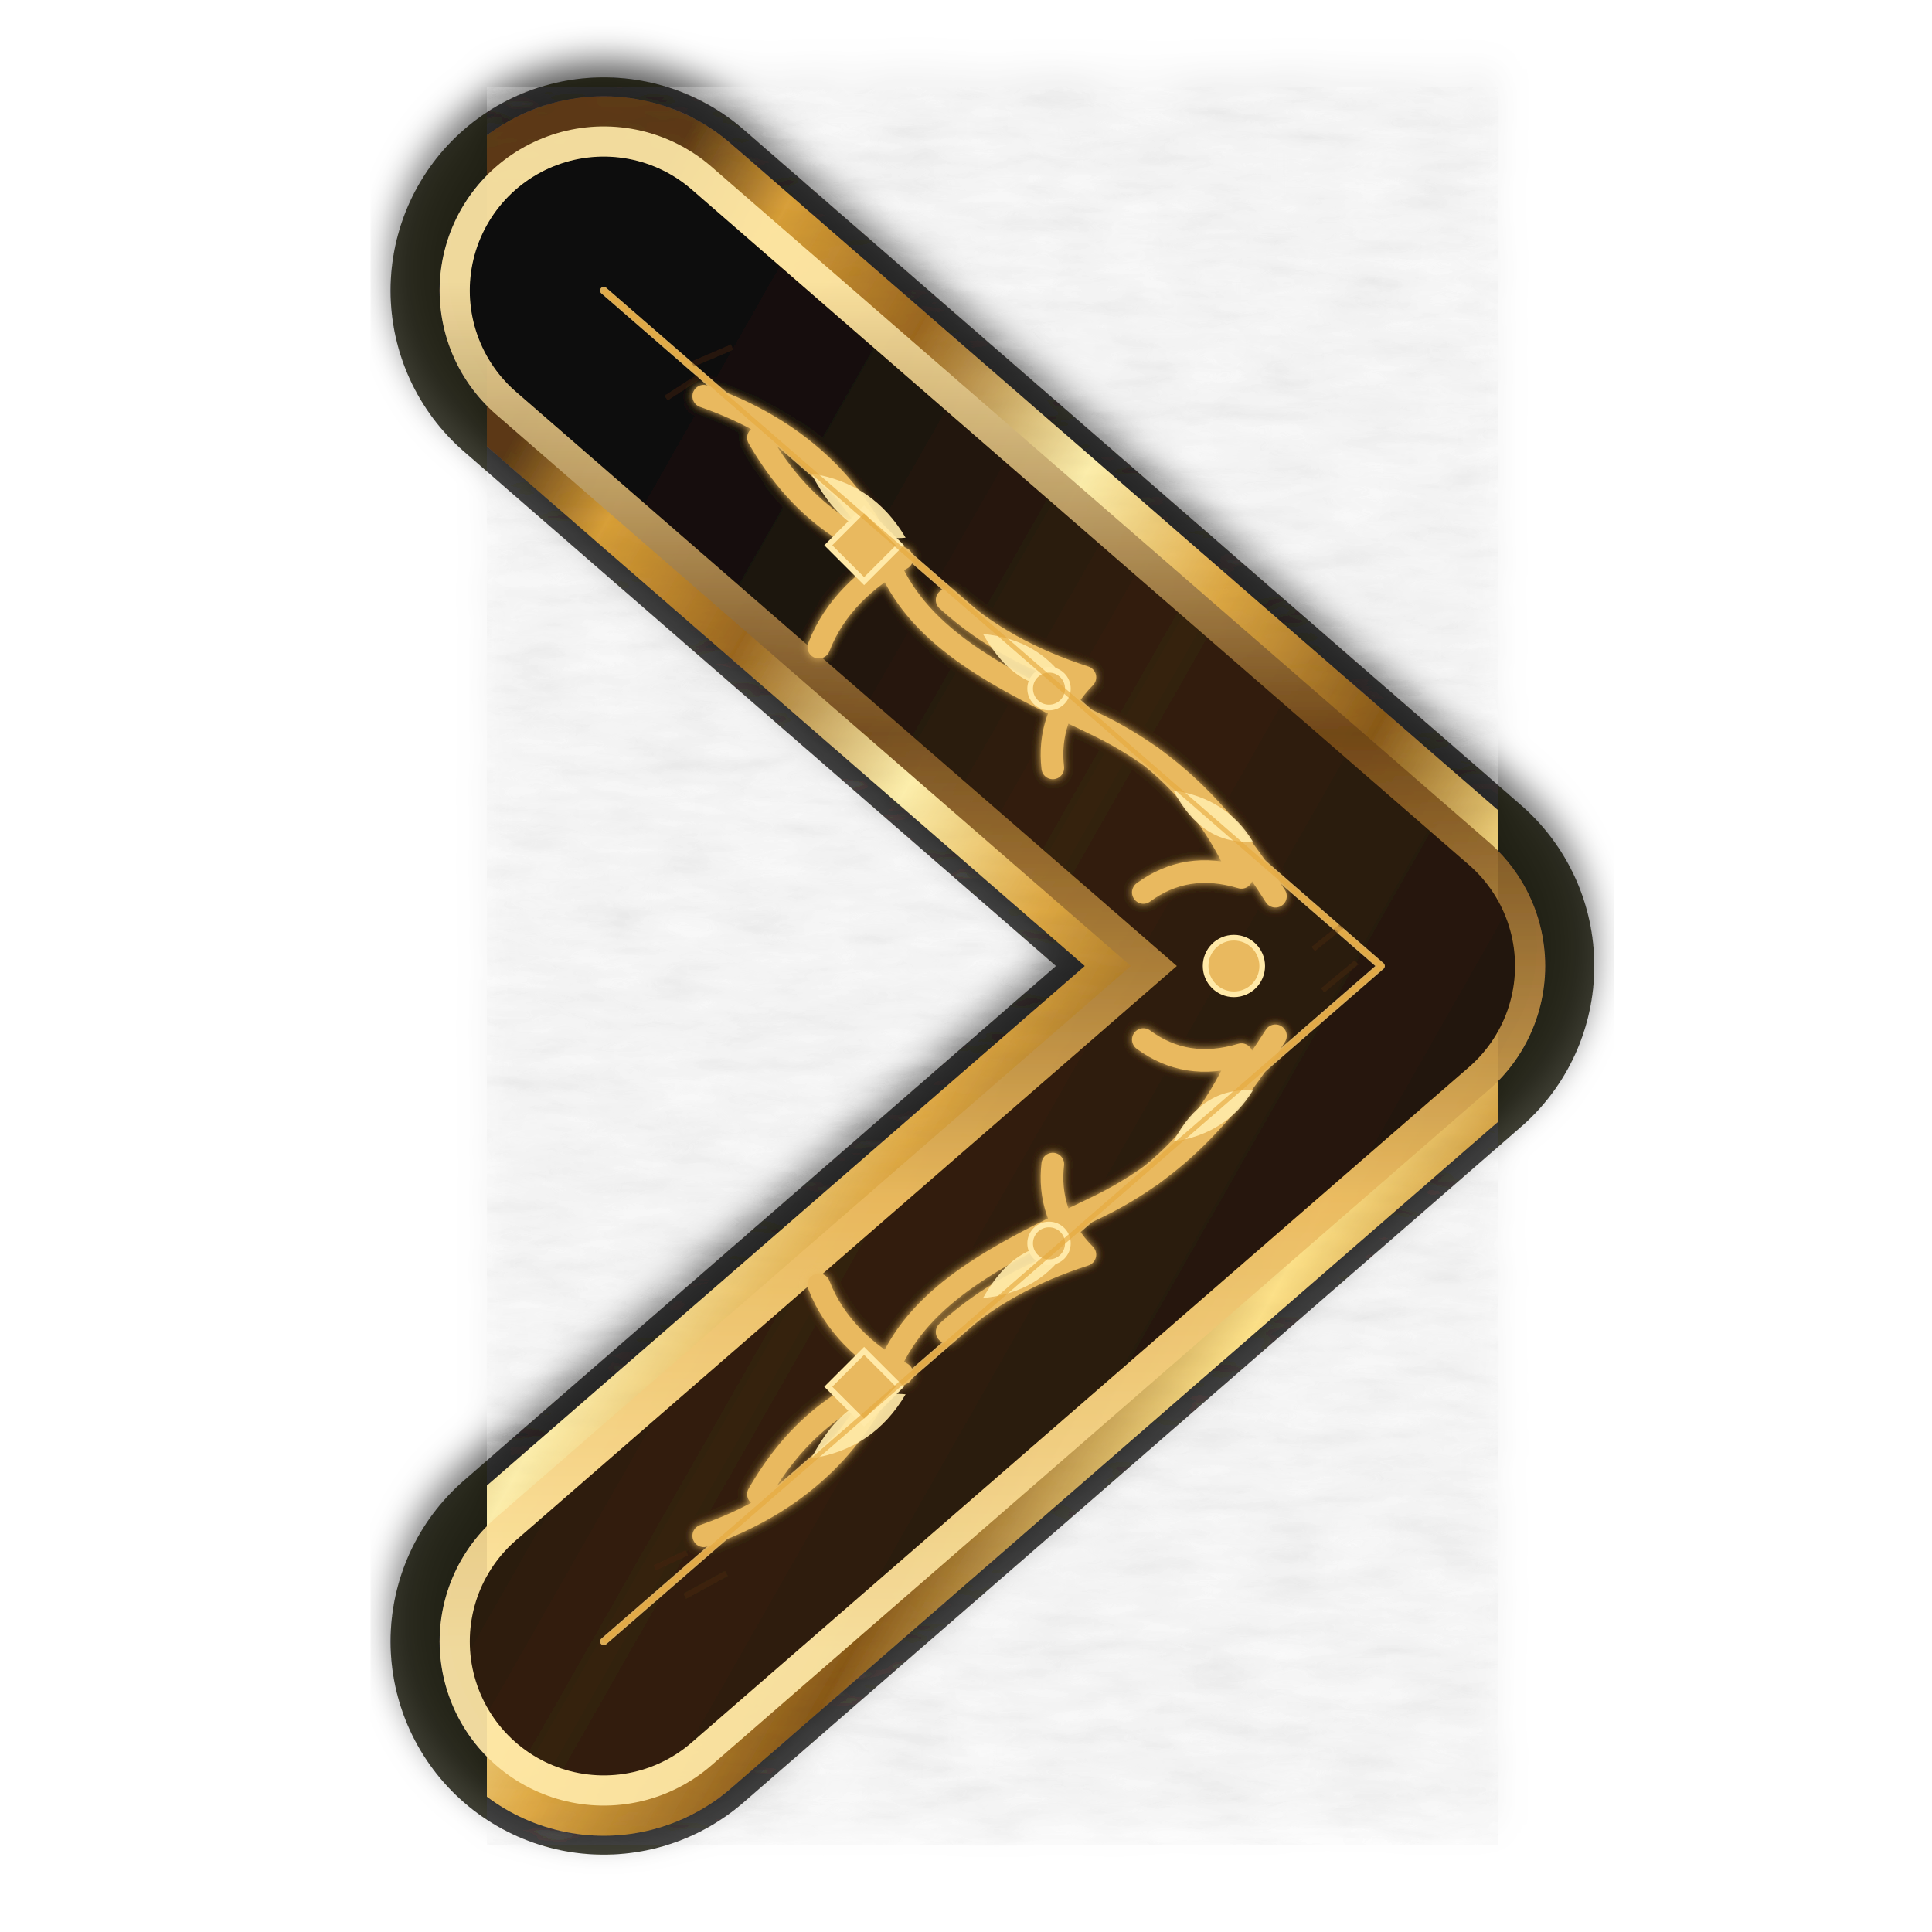
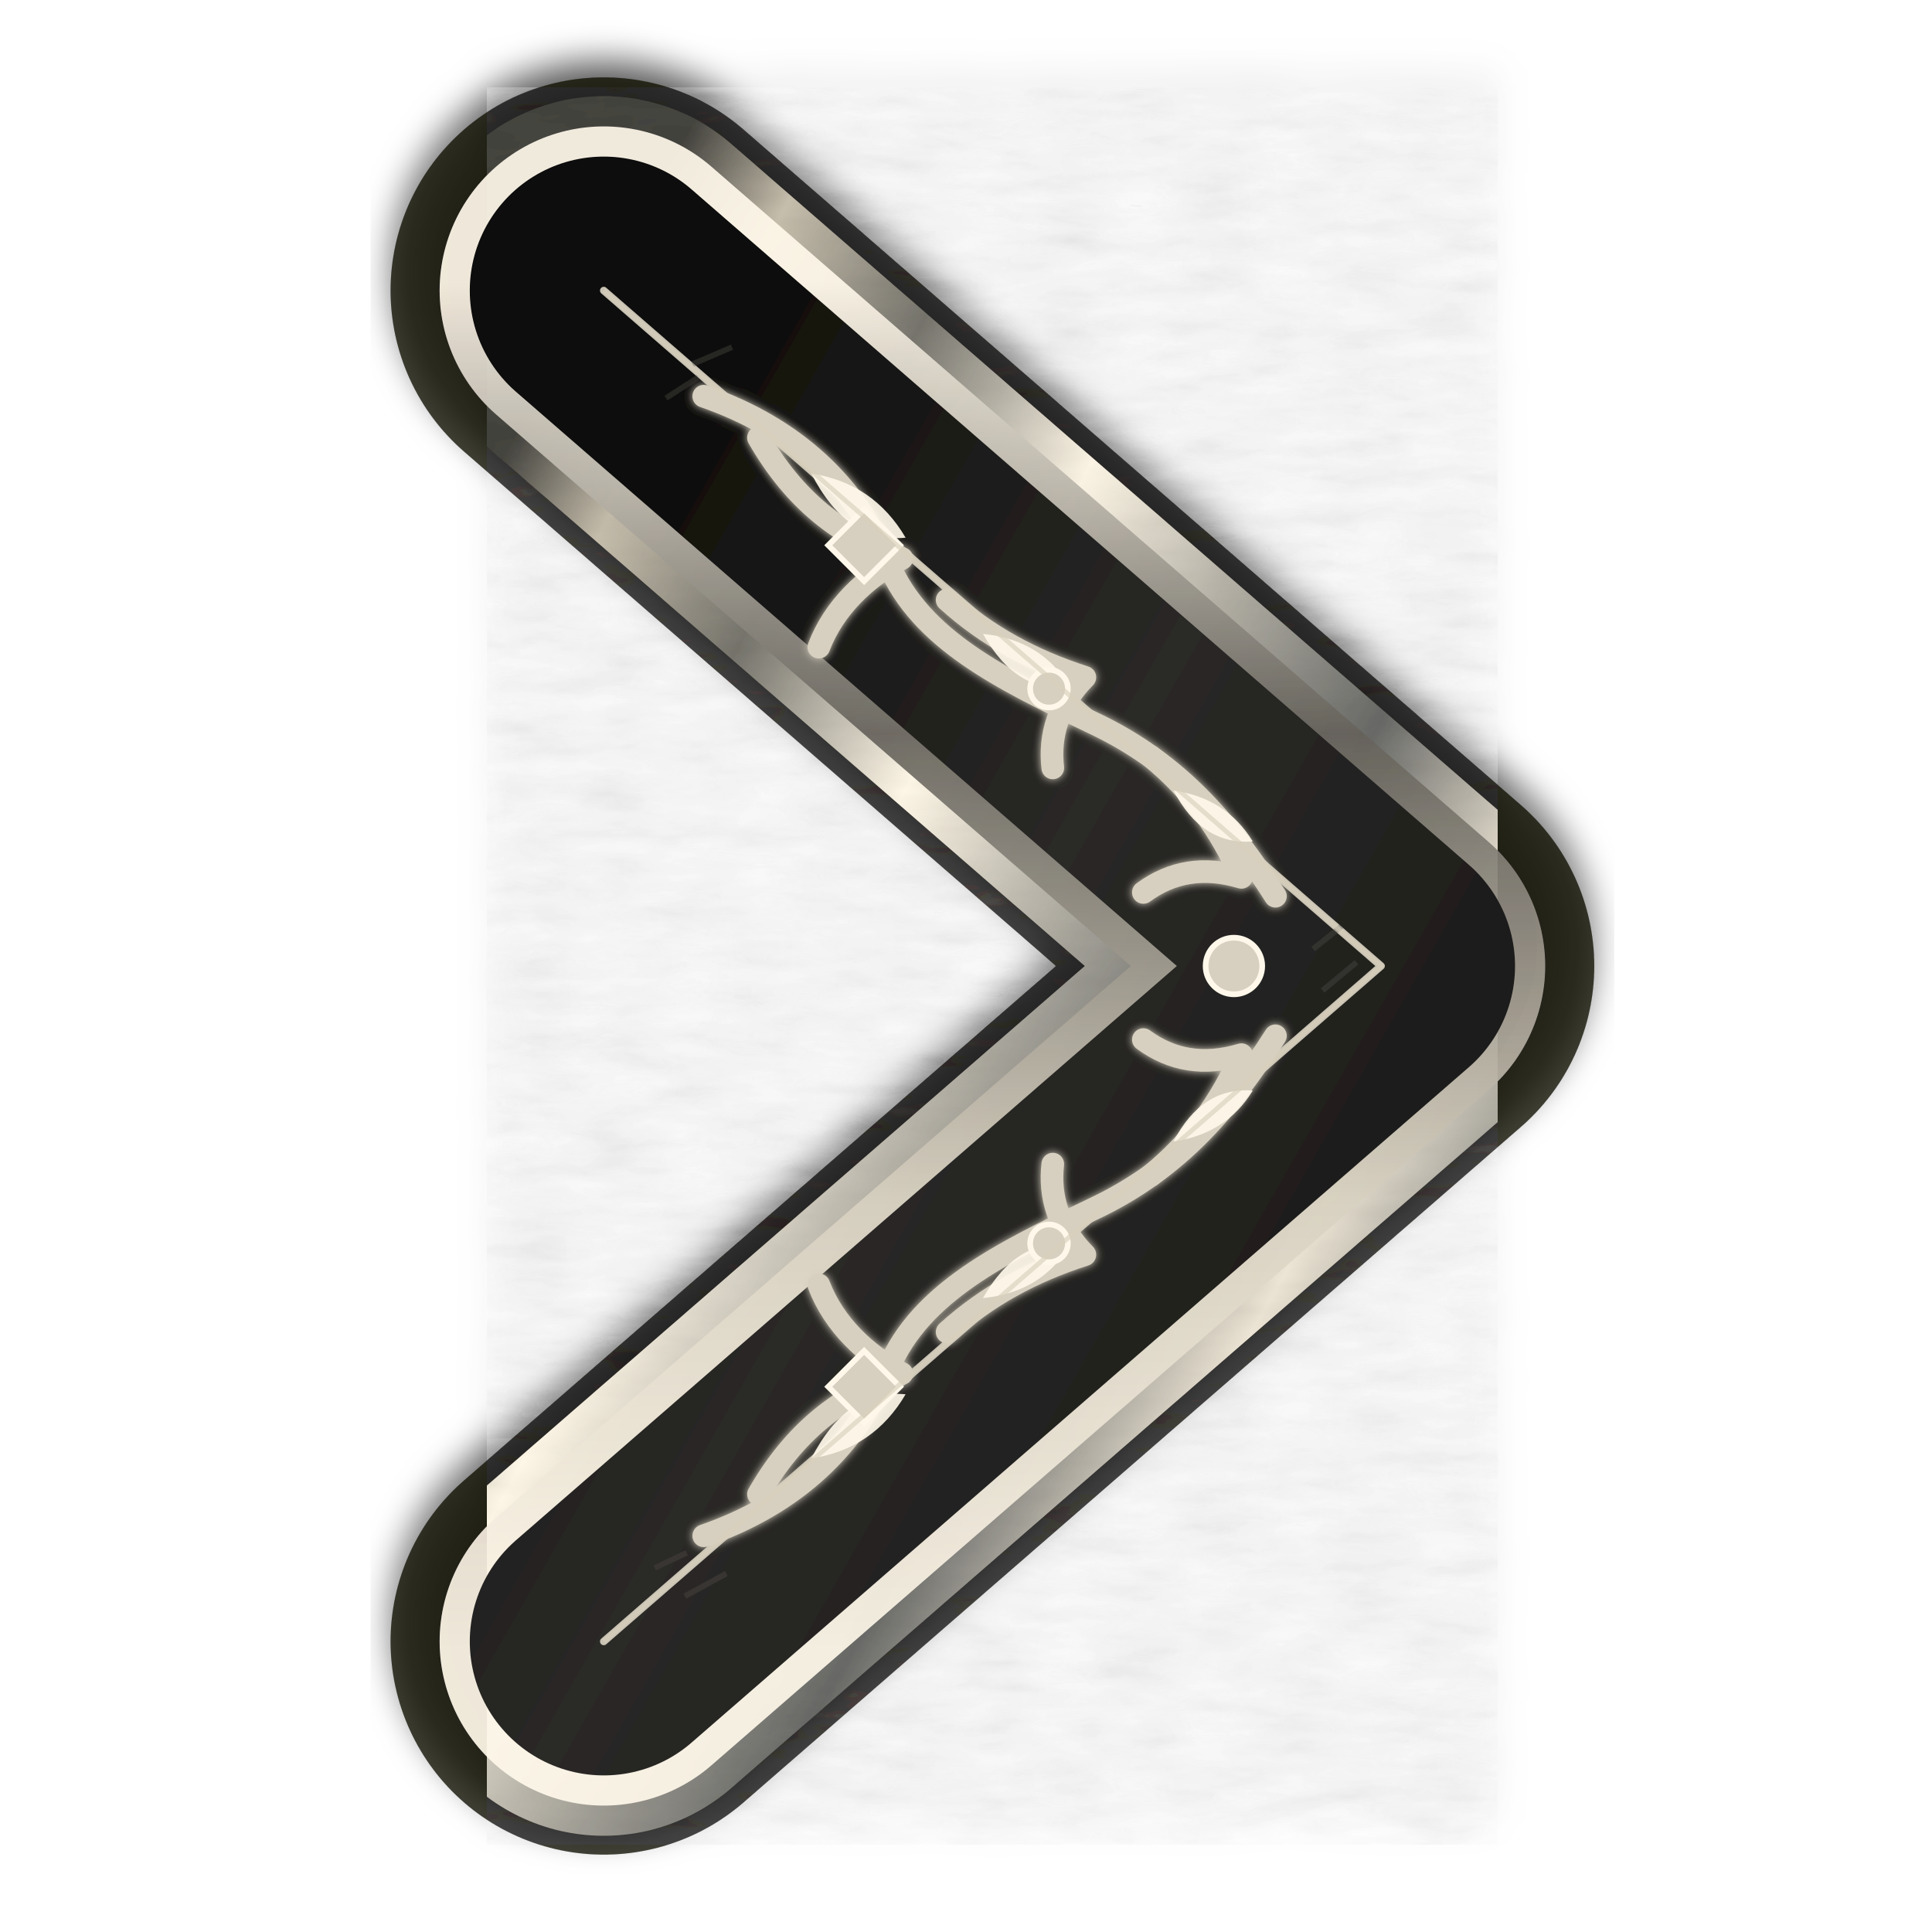
- <svg xmlns="http://www.w3.org/2000/svg" viewBox="0 0 1024 1024" width="1024" height="1024" role="img" aria-label="right chevron brass">
+ <svg xmlns="http://www.w3.org/2000/svg" viewBox="0 0 1024 1024" width="256" height="256" role="img" aria-label="right chevron silver runtime">
  <defs>
    <linearGradient id="metal" x1="0" y1="0" x2="1" y2="1">
-       <stop offset="0%" stop-color="#5f3a10" />
-       <stop offset="8%" stop-color="#c38727" />
-       <stop offset="20%" stop-color="#ffe38a" />
-       <stop offset="34%" stop-color="#8a5a18" />
-       <stop offset="49%" stop-color="#e0aa45" />
-       <stop offset="62%" stop-color="#fff0ad" />
-       <stop offset="78%" stop-color="#9c681f" />
-       <stop offset="91%" stop-color="#d9a03a" />
-       <stop offset="100%" stop-color="#5d3b15" />
+       <stop offset="0%" stop-color="#3f4142" />
+       <stop offset="8%" stop-color="#8c8c86" />
+       <stop offset="20%" stop-color="#eee6d6" />
+       <stop offset="34%" stop-color="#696a67" />
+       <stop offset="49%" stop-color="#b7b3a8" />
+       <stop offset="62%" stop-color="#fff8e8" />
+       <stop offset="78%" stop-color="#77756d" />
+       <stop offset="91%" stop-color="#c8c0ae" />
+       <stop offset="100%" stop-color="#45443f" />
    </linearGradient>
    <linearGradient id="edge" x1="0" y1="0" x2="0" y2="1">
-       <stop offset="0" stop-color="#ffe9a8" />
-       <stop offset=".33" stop-color="#e9b95e" />
-       <stop offset=".67" stop-color="#6e4517" />
-       <stop offset="1" stop-color="#ffe9a8" />
+       <stop offset="0" stop-color="#fff8ea" />
+       <stop offset=".33" stop-color="#d7d0c0" />
+       <stop offset=".67" stop-color="#65625b" />
+       <stop offset="1" stop-color="#fff8ea" />
    </linearGradient>
    <linearGradient id="recess" x1="0" y1="0" x2="1" y2="1">
-       <stop offset="0" stop-color="#1b1209" />
-       <stop offset=".5" stop-color="#34200d" />
+       <stop offset="0" stop-color="#171716" />
+       <stop offset=".5" stop-color="#2a2926" />
      <stop offset="1" stop-color="#080807" />
    </linearGradient>
    <filter id="depth" x="-30%" y="-30%" width="160%" height="160%">
      <feGaussianBlur in="SourceAlpha" stdDeviation="9" result="b" />
      <feOffset dy="10" result="o" />
      <feColorMatrix in="o" type="matrix" values="0 0 0 0 0 0 0 0 0 0 0 0 0 0 0 0 0 0 .68 0" result="s" />
      <feMerge>
        <feMergeNode in="s" />
        <feMergeNode in="SourceGraphic" />
      </feMerge>
    </filter>
    <filter id="patina" x="-15%" y="-15%" width="130%" height="130%">
-       <feTurbulence type="fractalNoise" baseFrequency=".025 .09" numOctaves="3" seed="17" result="noise" />
+       <feTurbulence type="fractalNoise" baseFrequency=".025 .09" numOctaves="3" seed="29" result="noise" />
      <feColorMatrix in="noise" type="saturate" values="0" result="mono" />
      <feComponentTransfer in="mono" result="fade">
        <feFuncA type="table" tableValues="0 .14" />
      </feComponentTransfer>
      <feBlend in="SourceGraphic" in2="fade" mode="multiply" />
    </filter>
    <filter id="ornGlow" x="-40%" y="-40%" width="180%" height="180%">
      <feGaussianBlur stdDeviation="2.2" result="g" />
      <feMerge>
        <feMergeNode in="g" />
        <feMergeNode in="SourceGraphic" />
      </feMerge>
    </filter>
  </defs>
  <g transform="rotate(180 512 512)" filter="url(#depth)">
    <path d="M704 154 L292 512 L704 870" fill="none" stroke="#0a0805" stroke-width="226" stroke-linecap="round" stroke-linejoin="round" opacity=".78" />
    <path d="M704 154 L292 512 L704 870" fill="none" stroke="url(#metal)" stroke-width="206" stroke-linecap="round" stroke-linejoin="round" filter="url(#patina)" />
    <path d="M704 154 L292 512 L704 870" fill="none" stroke="url(#edge)" stroke-width="174" stroke-linecap="round" stroke-linejoin="round" opacity=".92" />
    <path d="M704 154 L292 512 L704 870" fill="none" stroke="url(#recess)" stroke-width="142" stroke-linecap="round" stroke-linejoin="round" />
-     <path d="M704 154 L292 512 L704 870" fill="none" stroke="#e9b95e" stroke-width="4" stroke-linecap="round" stroke-linejoin="round" opacity=".92" />
-     <g fill="none" stroke="#e9b95e" stroke-width="12" stroke-linecap="round" stroke-linejoin="round" filter="url(#ornGlow)">
+     <path d="M704 154 L292 512 L704 870" fill="none" stroke="#d7d0c0" stroke-width="4" stroke-linecap="round" stroke-linejoin="round" opacity=".92" />
+     <g fill="none" stroke="#d7d0c0" stroke-width="12" stroke-linecap="round" stroke-linejoin="round" filter="url(#ornGlow)">
      <path d="M651 210 C602 227 570 258 553 299 C536 339 493 360 445 383 C398 405 371 439 348 475" />
      <path d="M622 232 C603 265 579 284 546 296 C565 306 582 322 590 343" />
      <path d="M522 318 C501 337 477 350 449 359 C463 373 468 390 466 407" />
      <path d="M414 401 C392 419 377 440 366 465 C386 459 403 462 418 473" />
    </g>
-     <g fill="#ffe9a8" opacity=".92">
+     <g fill="#fff8ea" opacity=".92">
      <path d="M594 251 q-33 5-50 34 q31 3 50-34z" />
      <path d="M503 336 q-31 3-46 28 q28 4 46-28z" />
      <path d="M402 419 q-28 4-42 27 q27 2 42-27z" />
    </g>
-     <g fill="none" stroke="#e9b95e" stroke-width="12" stroke-linecap="round" stroke-linejoin="round" filter="url(#ornGlow)">
+     <g fill="none" stroke="#d7d0c0" stroke-width="12" stroke-linecap="round" stroke-linejoin="round" filter="url(#ornGlow)">
      <path d="M651 814 C602 797 570 766 553 725 C536 685 493 664 445 641 C398 619 371 585 348 549" />
      <path d="M622 792 C603 759 579 740 546 728 C565 718 582 702 590 681" />
      <path d="M522 706 C501 687 477 674 449 665 C463 651 468 634 466 617" />
      <path d="M414 623 C392 605 377 584 366 559 C386 565 403 562 418 551" />
    </g>
-     <g fill="#ffe9a8" opacity=".92">
+     <g fill="#fff8ea" opacity=".92">
      <path d="M594 773 q-33-5-50-34 q31-3 50 34z" />
      <path d="M503 688 q-31-3-46-28 q28-4 46 28z" />
      <path d="M402 605 q-28-4-42-27 q27-2 42 27z" />
    </g>
-     <g fill="#e9b95e" stroke="#ffe9a8" stroke-width="3">
+     <g fill="#d7d0c0" stroke="#fff8ea" stroke-width="3">
      <circle cx="370" cy="512" r="15" />
      <circle cx="468" cy="365" r="10" />
      <circle cx="468" cy="659" r="10" />
      <path d="M566 270 l19 19 -19 19 -19-19z" />
      <path d="M566 716 l19 19 -19 19 -19-19z" />
    </g>
-     <g stroke="#4f2c0b" stroke-width="3" opacity=".36">
+     <g stroke="#4f4d47" stroke-width="3" opacity=".36">
      <path d="M661 178l-22 12m38 3l-17 8m-337 298l-18 15m23 7l-15 12m344 298l-21 9m35-27l-17 11" />
    </g>
-     <path d="M704 154 L292 512 L704 870" fill="none" stroke="#e6a93e" stroke-width="2.5" opacity=".65" />
+     <path d="M704 154 L292 512 L704 870" fill="none" stroke="#d8cfbc" stroke-width="2.5" opacity=".65" />
  </g>
</svg>
